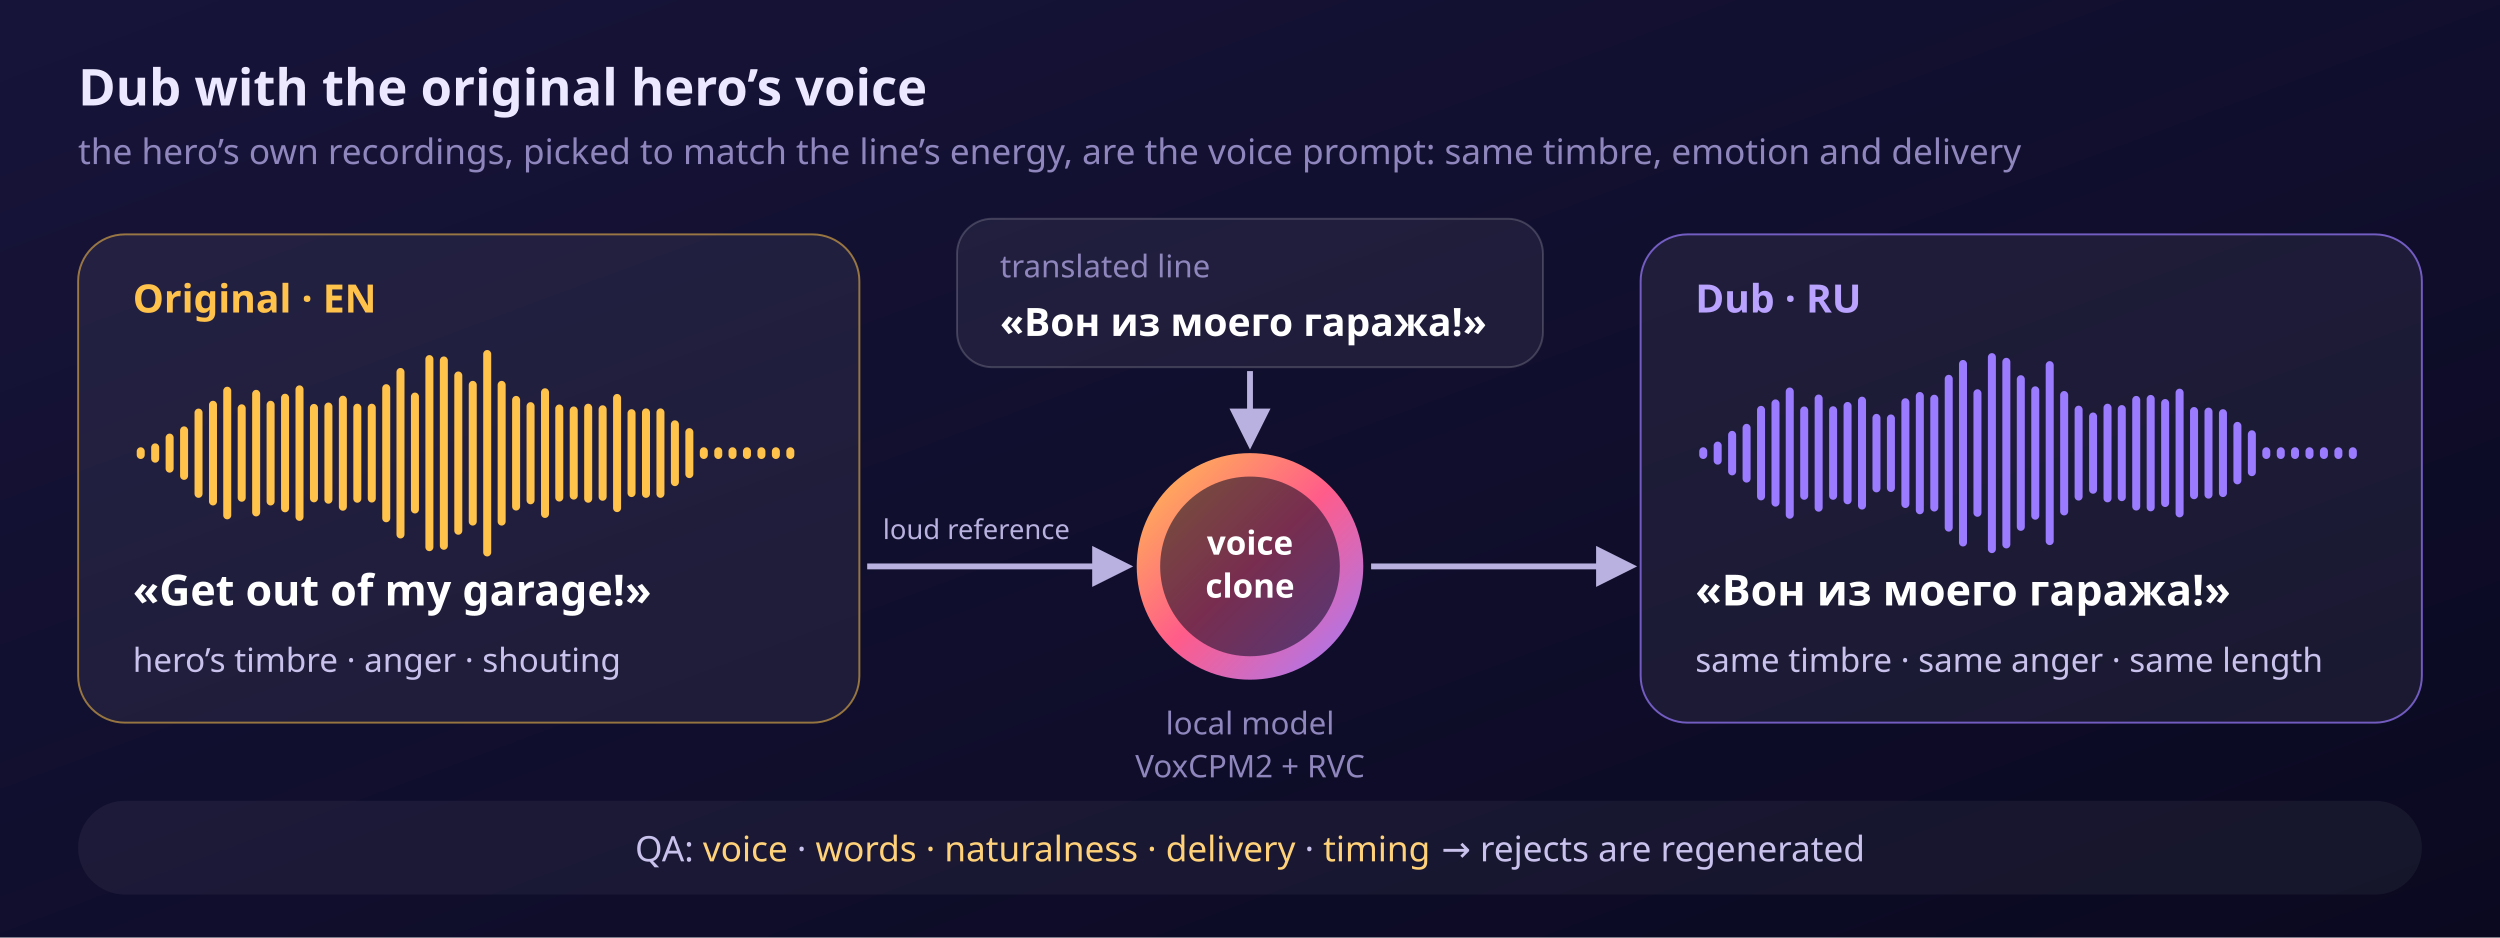
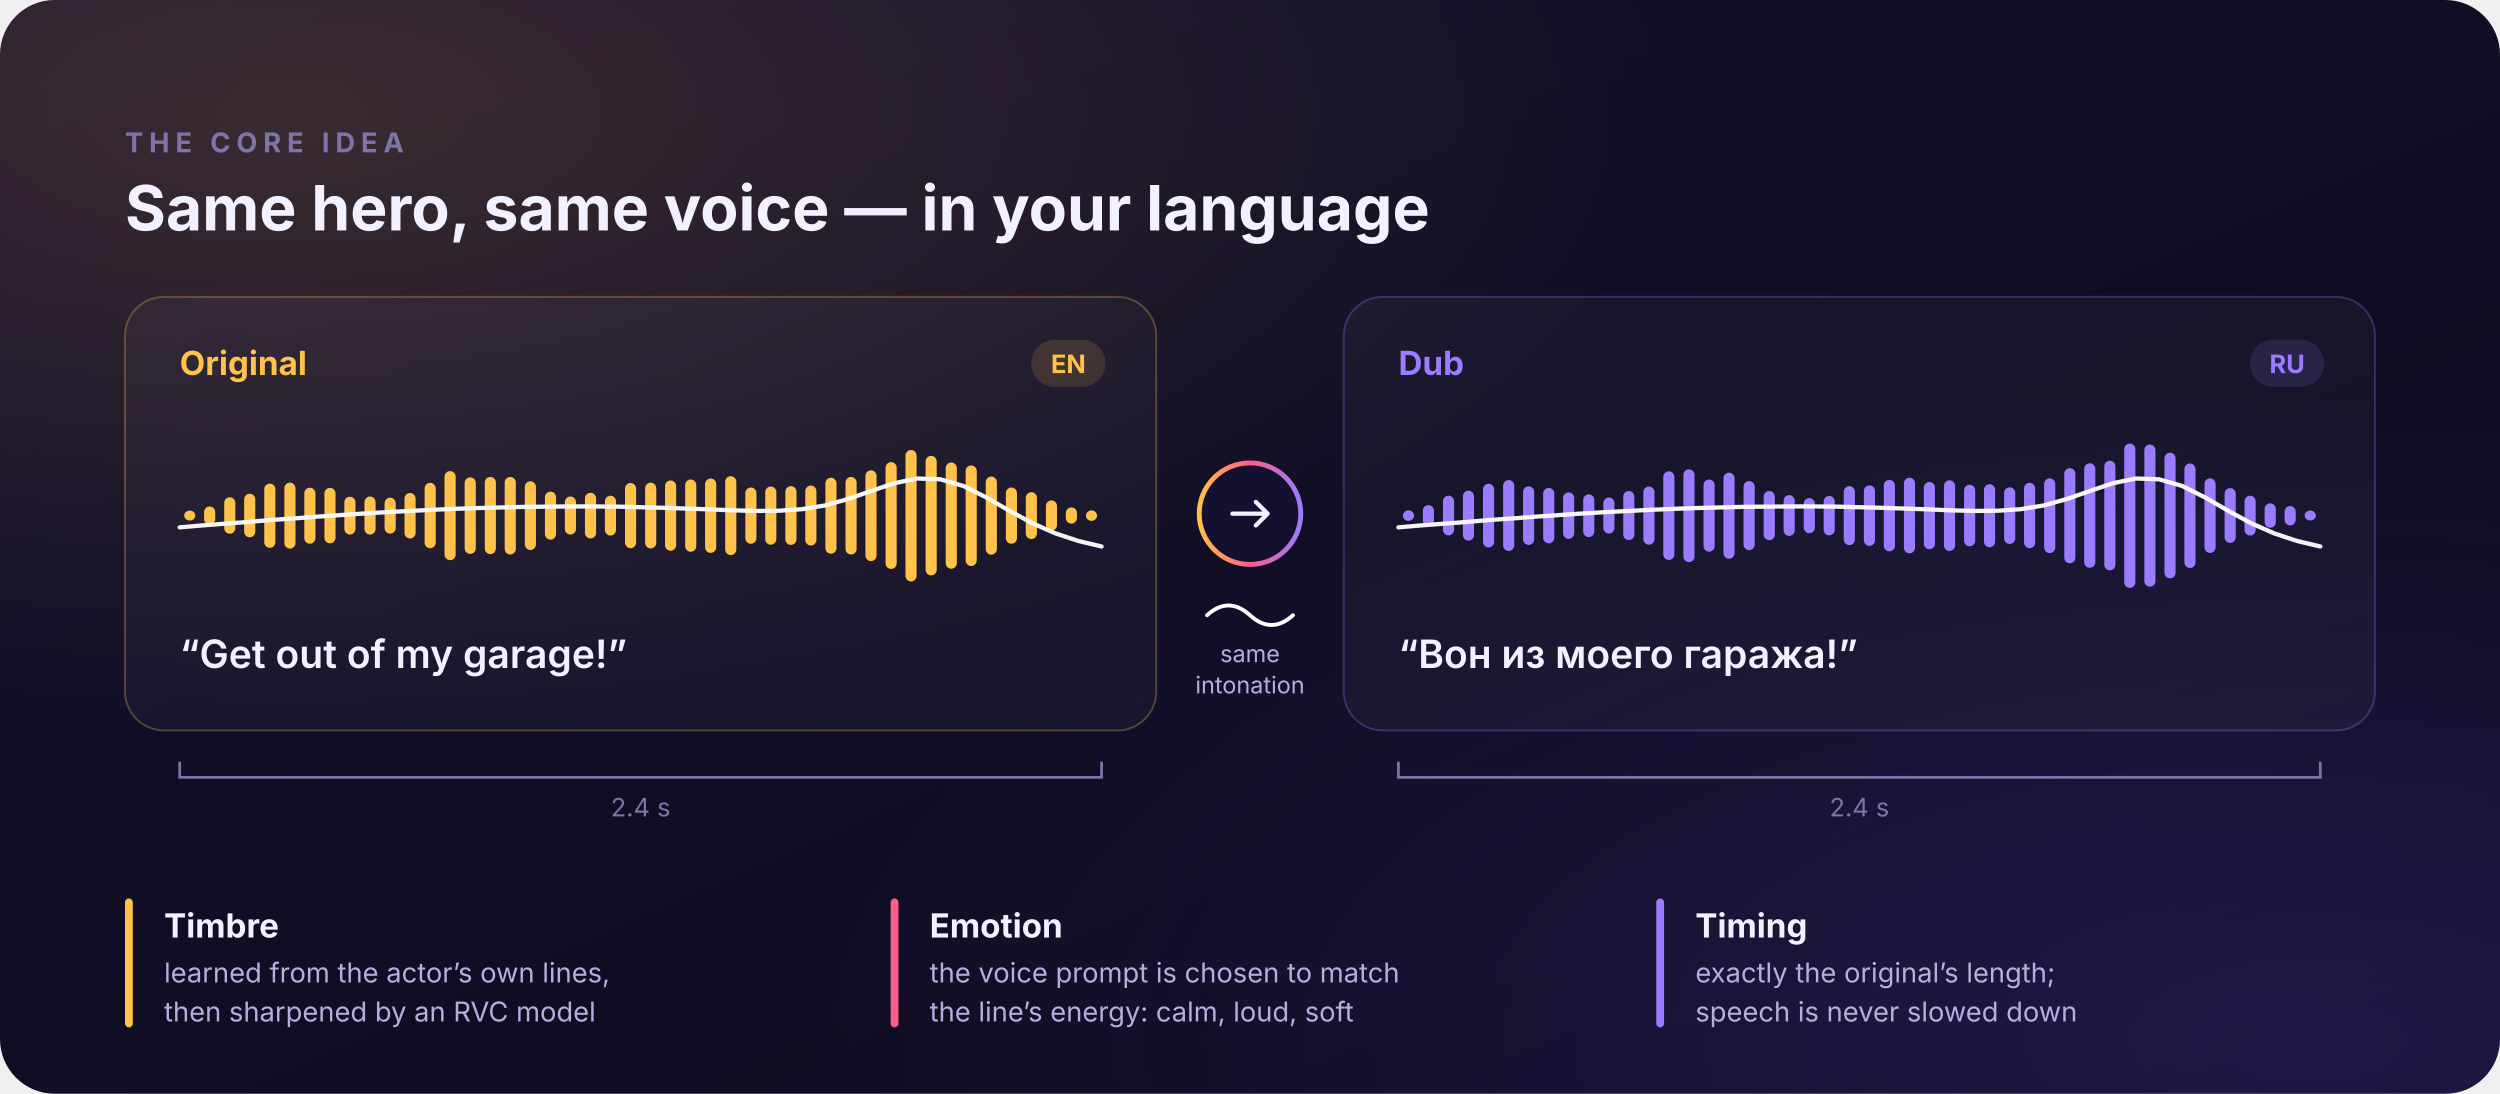
- <svg xmlns="http://www.w3.org/2000/svg" viewBox="0 0 1280 480" width="1280" height="480" role="img" aria-labelledby="t">
+ <svg xmlns="http://www.w3.org/2000/svg" viewBox="0 0 1280 560" width="1280" height="560" role="img" aria-labelledby="t">
  <defs>
    <linearGradient id="bg" x1="0" y1="0" x2="1" y2="1">
-       <stop offset="0" stop-color="#17143A" />
-       <stop offset="1" stop-color="#0A0920" />
+       <stop offset="0" stop-color="#15112E" />
+       <stop offset="1" stop-color="#0B0A1C" />
    </linearGradient>
-     <linearGradient id="core" x1="0" y1="0" x2="1" y2="1">
+     <radialGradient id="glowA" cx="0.12" cy="0.1" r="0.55">
+       <stop offset="0" stop-color="#FFB547" stop-opacity="0.16" />
+       <stop offset="1" stop-color="#FFB547" stop-opacity="0" />
+     </radialGradient>
+     <radialGradient id="glowB" cx="0.92" cy="0.95" r="0.6">
+       <stop offset="0" stop-color="#7C5CFF" stop-opacity="0.18" />
+       <stop offset="1" stop-color="#7C5CFF" stop-opacity="0" />
+     </radialGradient>
+     <linearGradient id="track" x1="0" y1="0" x2="1" y2="0">
      <stop offset="0" stop-color="#FFC24B" />
      <stop offset="0.5" stop-color="#FF5C8A" />
      <stop offset="1" stop-color="#9B7BFF" />
    </linearGradient>
-     <marker id="arrow" viewBox="0 0 10 10" refX="8" refY="5" markerWidth="7" markerHeight="7" orient="auto">
-       <path d="M0 0 L10 5 L0 10 z" fill="#B9B2E0" />
-     </marker>
  </defs>
-   <rect width="1280" height="480" fill="url(#bg)" />
-   <g font-family="Segoe UI, sans-serif">
-     <text x="40" y="54" font-size="26" font-weight="700" fill="#ECE8FF">Dub with the original hero’s voice</text>
-     <text x="40" y="84" font-size="18" fill="#8E86BC">the hero’s own recordings, picked to match the line’s energy, are the voice prompt: same timbre, emotion and delivery</text>
-     <rect x="40" y="120" width="400" height="250" rx="24" fill="#FFFFFF" fill-opacity="0.06" stroke="#FFC24B" stroke-opacity="0.55" />
-     <text x="68" y="160" font-size="20" font-weight="700" fill="#FFC24B">Original · EN</text>
-     <rect x="70.0" y="229.0" width="4.1" height="6.0" rx="2.1" fill="#FFC24B" />
-     <rect x="77.4" y="227.0" width="4.1" height="9.9" rx="2.1" fill="#FFC24B" />
-     <rect x="84.8" y="222.0" width="4.1" height="20.0" rx="2.1" fill="#FFC24B" />
-     <rect x="92.2" y="218.3" width="4.1" height="27.4" rx="2.1" fill="#FFC24B" />
-     <rect x="99.6" y="209.2" width="4.1" height="45.7" rx="2.1" fill="#FFC24B" />
-     <rect x="107.0" y="205.2" width="4.1" height="53.6" rx="2.1" fill="#FFC24B" />
-     <rect x="114.3" y="198.0" width="4.1" height="67.9" rx="2.1" fill="#FFC24B" />
-     <rect x="121.7" y="207.0" width="4.1" height="49.9" rx="2.1" fill="#FFC24B" />
-     <rect x="129.1" y="199.6" width="4.1" height="64.8" rx="2.1" fill="#FFC24B" />
-     <rect x="136.5" y="205.2" width="4.1" height="53.6" rx="2.1" fill="#FFC24B" />
-     <rect x="143.9" y="201.6" width="4.1" height="60.7" rx="2.1" fill="#FFC24B" />
-     <rect x="151.3" y="197.3" width="4.1" height="69.4" rx="2.1" fill="#FFC24B" />
-     <rect x="158.7" y="206.8" width="4.1" height="50.4" rx="2.1" fill="#FFC24B" />
-     <rect x="166.1" y="206.1" width="4.1" height="51.8" rx="2.1" fill="#FFC24B" />
-     <rect x="173.5" y="202.6" width="4.1" height="58.9" rx="2.1" fill="#FFC24B" />
-     <rect x="180.9" y="206.7" width="4.1" height="50.7" rx="2.1" fill="#FFC24B" />
-     <rect x="188.3" y="206.7" width="4.1" height="50.6" rx="2.1" fill="#FFC24B" />
-     <rect x="195.7" y="196.7" width="4.1" height="70.7" rx="2.1" fill="#FFC24B" />
-     <rect x="203.0" y="188.4" width="4.1" height="87.3" rx="2.1" fill="#FFC24B" />
-     <rect x="210.4" y="201.0" width="4.1" height="61.9" rx="2.1" fill="#FFC24B" />
-     <rect x="217.8" y="181.8" width="4.1" height="100.4" rx="2.1" fill="#FFC24B" />
-     <rect x="225.2" y="182.5" width="4.1" height="99.0" rx="2.1" fill="#FFC24B" />
-     <rect x="232.6" y="190.2" width="4.1" height="83.6" rx="2.1" fill="#FFC24B" />
-     <rect x="240.0" y="195.0" width="4.1" height="74.1" rx="2.1" fill="#FFC24B" />
-     <rect x="247.4" y="179.2" width="4.1" height="105.7" rx="2.1" fill="#FFC24B" />
-     <rect x="254.8" y="195.0" width="4.1" height="74.1" rx="2.1" fill="#FFC24B" />
-     <rect x="262.2" y="202.7" width="4.1" height="58.7" rx="2.1" fill="#FFC24B" />
-     <rect x="269.6" y="205.9" width="4.1" height="52.3" rx="2.1" fill="#FFC24B" />
-     <rect x="277.0" y="198.8" width="4.1" height="66.4" rx="2.1" fill="#FFC24B" />
-     <rect x="284.3" y="207.1" width="4.1" height="49.7" rx="2.1" fill="#FFC24B" />
-     <rect x="291.7" y="208.1" width="4.1" height="47.7" rx="2.1" fill="#FFC24B" />
-     <rect x="299.1" y="206.7" width="4.1" height="50.7" rx="2.1" fill="#FFC24B" />
-     <rect x="306.5" y="207.5" width="4.1" height="48.9" rx="2.1" fill="#FFC24B" />
-     <rect x="313.9" y="201.7" width="4.1" height="60.5" rx="2.1" fill="#FFC24B" />
-     <rect x="321.3" y="209.5" width="4.1" height="45.0" rx="2.1" fill="#FFC24B" />
-     <rect x="328.7" y="209.1" width="4.1" height="45.8" rx="2.1" fill="#FFC24B" />
-     <rect x="336.1" y="209.1" width="4.1" height="45.8" rx="2.1" fill="#FFC24B" />
-     <rect x="343.5" y="215.2" width="4.1" height="33.7" rx="2.1" fill="#FFC24B" />
-     <rect x="350.9" y="219.2" width="4.1" height="25.6" rx="2.1" fill="#FFC24B" />
-     <rect x="358.3" y="229.0" width="4.1" height="6.0" rx="2.1" fill="#FFC24B" />
-     <rect x="365.7" y="229.0" width="4.1" height="6.0" rx="2.1" fill="#FFC24B" />
-     <rect x="373.0" y="229.0" width="4.1" height="6.0" rx="2.1" fill="#FFC24B" />
-     <rect x="380.4" y="229.0" width="4.1" height="6.0" rx="2.1" fill="#FFC24B" />
-     <rect x="387.8" y="229.0" width="4.1" height="6.0" rx="2.1" fill="#FFC24B" />
-     <rect x="395.2" y="229.0" width="4.1" height="6.0" rx="2.1" fill="#FFC24B" />
-     <rect x="402.6" y="229.0" width="4.1" height="6.0" rx="2.1" fill="#FFC24B" />
-     <text x="68" y="310" font-size="22" font-weight="600" fill="#FFFFFF">«Get out of my garage!»</text>
-     <text x="68" y="344" font-size="17" fill="#C9C2EC">hero’s timbre · anger · shouting</text>
-     <rect x="490" y="112" width="300" height="76" rx="18" fill="#FFFFFF" fill-opacity="0.06" stroke="#FFFFFF" stroke-opacity="0.18" />
-     <text x="512" y="142" font-size="16" fill="#8E86BC">translated line</text>
-     <text x="512" y="172" font-size="20" font-weight="600" fill="#FFFFFF">«Вон из моего гаража!»</text>
-     <path d="M640 190 V226" stroke="#B9B2E0" stroke-width="3" fill="none" marker-end="url(#arrow)" />
-     <circle cx="640" cy="290" r="58" fill="url(#core)" />
-     <circle cx="640" cy="290" r="46" fill="#0A0920" fill-opacity="0.55" />
-     <text x="640" y="284" font-size="17" font-weight="700" fill="#FFFFFF" text-anchor="middle">voice</text>
-     <text x="640" y="306" font-size="17" font-weight="700" fill="#FFFFFF" text-anchor="middle">clone</text>
-     <text x="640" y="376" font-size="16" fill="#8E86BC" text-anchor="middle">local model</text>
-     <text x="640" y="398" font-size="16" fill="#8E86BC" text-anchor="middle">VoxCPM2 + RVC</text>
-     <path d="M444 290 H576" stroke="#B9B2E0" stroke-width="3" fill="none" marker-end="url(#arrow)" />
-     <text x="452" y="276" font-size="14" fill="#B9B2E0">loud reference</text>
-     <path d="M702 290 H834" stroke="#B9B2E0" stroke-width="3" fill="none" marker-end="url(#arrow)" />
-     <rect x="840" y="120" width="400" height="250" rx="24" fill="#FFFFFF" fill-opacity="0.06" stroke="#9B7BFF" stroke-opacity="0.7" />
-     <text x="868" y="160" font-size="20" font-weight="700" fill="#B9A3FF">Dub · RU</text>
-     <rect x="870.0" y="229.0" width="4.1" height="6.0" rx="2.1" fill="#9B7BFF" />
-     <rect x="877.4" y="226.1" width="4.1" height="11.8" rx="2.1" fill="#9B7BFF" />
-     <rect x="884.8" y="220.6" width="4.1" height="22.8" rx="2.1" fill="#9B7BFF" />
-     <rect x="892.2" y="217.0" width="4.1" height="30.1" rx="2.1" fill="#9B7BFF" />
-     <rect x="899.6" y="207.8" width="4.1" height="48.4" rx="2.1" fill="#9B7BFF" />
-     <rect x="907.0" y="204.5" width="4.1" height="54.9" rx="2.1" fill="#9B7BFF" />
-     <rect x="914.3" y="198.4" width="4.1" height="67.2" rx="2.1" fill="#9B7BFF" />
-     <rect x="921.7" y="208.1" width="4.1" height="47.8" rx="2.1" fill="#9B7BFF" />
-     <rect x="929.1" y="202.0" width="4.1" height="60.0" rx="2.1" fill="#9B7BFF" />
-     <rect x="936.5" y="208.0" width="4.1" height="47.9" rx="2.1" fill="#9B7BFF" />
-     <rect x="943.9" y="205.8" width="4.1" height="52.4" rx="2.1" fill="#9B7BFF" />
-     <rect x="951.3" y="203.1" width="4.1" height="57.8" rx="2.1" fill="#9B7BFF" />
-     <rect x="958.7" y="211.9" width="4.1" height="40.2" rx="2.1" fill="#9B7BFF" />
-     <rect x="966.1" y="212.2" width="4.1" height="39.7" rx="2.1" fill="#9B7BFF" />
-     <rect x="973.5" y="203.9" width="4.1" height="56.2" rx="2.1" fill="#9B7BFF" />
-     <rect x="980.9" y="200.7" width="4.1" height="62.6" rx="2.1" fill="#9B7BFF" />
-     <rect x="988.3" y="202.1" width="4.1" height="59.8" rx="2.1" fill="#9B7BFF" />
-     <rect x="995.7" y="191.9" width="4.1" height="80.3" rx="2.1" fill="#9B7BFF" />
-     <rect x="1003.0" y="184.3" width="4.1" height="95.5" rx="2.1" fill="#9B7BFF" />
-     <rect x="1010.4" y="199.3" width="4.1" height="65.3" rx="2.1" fill="#9B7BFF" />
-     <rect x="1017.8" y="180.8" width="4.1" height="102.4" rx="2.1" fill="#9B7BFF" />
-     <rect x="1025.2" y="183.2" width="4.1" height="97.6" rx="2.1" fill="#9B7BFF" />
-     <rect x="1032.6" y="192.1" width="4.1" height="79.7" rx="2.1" fill="#9B7BFF" />
-     <rect x="1040.0" y="197.8" width="4.1" height="68.3" rx="2.1" fill="#9B7BFF" />
-     <rect x="1047.4" y="184.9" width="4.1" height="94.2" rx="2.1" fill="#9B7BFF" />
-     <rect x="1054.8" y="200.2" width="4.1" height="63.7" rx="2.1" fill="#9B7BFF" />
-     <rect x="1062.2" y="207.7" width="4.1" height="48.6" rx="2.1" fill="#9B7BFF" />
-     <rect x="1069.6" y="211.2" width="4.1" height="41.6" rx="2.1" fill="#9B7BFF" />
-     <rect x="1077.0" y="206.7" width="4.1" height="50.5" rx="2.1" fill="#9B7BFF" />
-     <rect x="1084.3" y="207.4" width="4.1" height="49.2" rx="2.1" fill="#9B7BFF" />
-     <rect x="1091.7" y="202.7" width="4.1" height="58.7" rx="2.1" fill="#9B7BFF" />
-     <rect x="1099.1" y="202.2" width="4.1" height="59.6" rx="2.1" fill="#9B7BFF" />
-     <rect x="1106.5" y="204.3" width="4.1" height="55.3" rx="2.1" fill="#9B7BFF" />
-     <rect x="1113.9" y="199.0" width="4.1" height="65.9" rx="2.1" fill="#9B7BFF" />
-     <rect x="1121.3" y="208.4" width="4.1" height="47.2" rx="2.1" fill="#9B7BFF" />
-     <rect x="1128.7" y="208.7" width="4.1" height="46.6" rx="2.1" fill="#9B7BFF" />
-     <rect x="1136.1" y="209.5" width="4.1" height="45.0" rx="2.1" fill="#9B7BFF" />
-     <rect x="1143.5" y="216.0" width="4.1" height="32.0" rx="2.1" fill="#9B7BFF" />
-     <rect x="1150.9" y="220.3" width="4.1" height="23.5" rx="2.1" fill="#9B7BFF" />
-     <rect x="1158.3" y="229.0" width="4.1" height="6.0" rx="2.1" fill="#9B7BFF" />
-     <rect x="1165.7" y="229.0" width="4.1" height="6.0" rx="2.1" fill="#9B7BFF" />
-     <rect x="1173.0" y="229.0" width="4.1" height="6.0" rx="2.1" fill="#9B7BFF" />
-     <rect x="1180.4" y="229.0" width="4.1" height="6.0" rx="2.1" fill="#9B7BFF" />
-     <rect x="1187.8" y="229.0" width="4.1" height="6.0" rx="2.1" fill="#9B7BFF" />
-     <rect x="1195.2" y="229.0" width="4.1" height="6.0" rx="2.1" fill="#9B7BFF" />
-     <rect x="1202.6" y="229.0" width="4.1" height="6.0" rx="2.1" fill="#9B7BFF" />
-     <text x="868" y="310" font-size="22" font-weight="600" fill="#FFFFFF">«Вон из моего гаража!»</text>
-     <text x="868" y="344" font-size="17" fill="#C9C2EC">same timbre · same anger · same length</text>
-     <rect x="40" y="410" width="1200" height="48" rx="24" fill="#FFFFFF" fill-opacity="0.05" />
-     <text x="640" y="441" font-size="18" fill="#C9C2EC" text-anchor="middle">QA: <tspan fill="#FFD27A">voice</tspan> · <tspan fill="#FFD27A">words · naturalness · delivery</tspan> · <tspan fill="#FFD27A">timing</tspan> → rejects are regenerated</text>
+   <rect width="1280" height="560" rx="28" fill="url(#bg)" />
+   <rect width="1280" height="560" rx="28" fill="url(#glowA)" />
+   <rect width="1280" height="560" rx="28" fill="url(#glowB)" />
+   <g font-family="Segoe UI, Inter, Helvetica Neue, Arial, sans-serif">
+     <text x="64" y="78" font-size="14" font-weight="700" letter-spacing="3" fill="#7D74A8">THE CORE IDEA</text>
+     <text x="64" y="118" font-size="32" font-weight="700" fill="#F3F0FF">Same hero, same voice — in your language</text>
+     <rect x="64" y="152" width="528" height="222" rx="20" fill="#FFFFFF" fill-opacity="0.035" stroke="#FFC24B" stroke-opacity="0.28" />
+     <text x="92" y="192" font-size="17" font-weight="700" fill="#FFC24B">Original</text>
+     <rect x="528" y="174" width="38" height="24" rx="12" fill="#FFC24B" fill-opacity="0.14" />
+     <text x="547" y="191" font-size="13" font-weight="700" fill="#FFC24B" text-anchor="middle">EN</text>
+     <rect x="94.3" y="261.4" width="5.7" height="5.1" rx="2.9" fill="#FFC24B" />
+     <rect x="104.5" y="259.3" width="5.7" height="9.4" rx="2.9" fill="#FFC24B" />
+     <rect x="114.8" y="254.6" width="5.7" height="18.7" rx="2.9" fill="#FFC24B" />
+     <rect x="125.0" y="252.8" width="5.7" height="22.3" rx="2.9" fill="#FFC24B" />
+     <rect x="135.3" y="247.6" width="5.7" height="32.9" rx="2.9" fill="#FFC24B" />
+     <rect x="145.6" y="247.1" width="5.7" height="33.8" rx="2.9" fill="#FFC24B" />
+     <rect x="155.8" y="249.7" width="5.7" height="28.7" rx="2.9" fill="#FFC24B" />
+     <rect x="166.1" y="249.8" width="5.7" height="28.4" rx="2.9" fill="#FFC24B" />
+     <rect x="176.3" y="254.3" width="5.7" height="19.4" rx="2.9" fill="#FFC24B" />
+     <rect x="186.6" y="254.2" width="5.7" height="19.5" rx="2.9" fill="#FFC24B" />
+     <rect x="196.9" y="254.8" width="5.7" height="18.4" rx="2.9" fill="#FFC24B" />
+     <rect x="207.1" y="252.4" width="5.7" height="23.3" rx="2.9" fill="#FFC24B" />
+     <rect x="217.4" y="247.2" width="5.7" height="33.5" rx="2.9" fill="#FFC24B" />
+     <rect x="227.6" y="241.2" width="5.7" height="45.6" rx="2.9" fill="#FFC24B" />
+     <rect x="237.9" y="244.4" width="5.7" height="39.2" rx="2.9" fill="#FFC24B" />
+     <rect x="248.2" y="244.2" width="5.7" height="39.5" rx="2.9" fill="#FFC24B" />
+     <rect x="258.4" y="244.2" width="5.7" height="39.7" rx="2.9" fill="#FFC24B" />
+     <rect x="268.7" y="246.4" width="5.7" height="35.2" rx="2.9" fill="#FFC24B" />
+     <rect x="279.0" y="251.7" width="5.7" height="24.6" rx="2.9" fill="#FFC24B" />
+     <rect x="289.2" y="254.2" width="5.7" height="19.5" rx="2.9" fill="#FFC24B" />
+     <rect x="299.5" y="252.3" width="5.7" height="23.4" rx="2.9" fill="#FFC24B" />
+     <rect x="309.7" y="253.8" width="5.7" height="20.4" rx="2.9" fill="#FFC24B" />
+     <rect x="320.0" y="247.3" width="5.7" height="33.4" rx="2.9" fill="#FFC24B" />
+     <rect x="330.3" y="247.1" width="5.7" height="33.7" rx="2.9" fill="#FFC24B" />
+     <rect x="340.5" y="246.0" width="5.7" height="36.0" rx="2.9" fill="#FFC24B" />
+     <rect x="350.8" y="245.5" width="5.7" height="37.0" rx="2.9" fill="#FFC24B" />
+     <rect x="361.0" y="245.0" width="5.7" height="38.1" rx="2.9" fill="#FFC24B" />
+     <rect x="371.3" y="243.8" width="5.7" height="40.4" rx="2.9" fill="#FFC24B" />
+     <rect x="381.6" y="249.6" width="5.7" height="28.8" rx="2.9" fill="#FFC24B" />
+     <rect x="391.8" y="249.1" width="5.7" height="29.8" rx="2.9" fill="#FFC24B" />
+     <rect x="402.1" y="248.9" width="5.7" height="30.1" rx="2.9" fill="#FFC24B" />
+     <rect x="412.3" y="248.6" width="5.7" height="30.7" rx="2.9" fill="#FFC24B" />
+     <rect x="422.6" y="244.6" width="5.7" height="38.9" rx="2.9" fill="#FFC24B" />
+     <rect x="432.9" y="244.2" width="5.7" height="39.7" rx="2.9" fill="#FFC24B" />
+     <rect x="443.1" y="240.8" width="5.7" height="46.5" rx="2.9" fill="#FFC24B" />
+     <rect x="453.4" y="236.6" width="5.7" height="54.7" rx="2.9" fill="#FFC24B" />
+     <rect x="463.6" y="230.4" width="5.7" height="67.3" rx="2.9" fill="#FFC24B" />
+     <rect x="473.9" y="233.4" width="5.7" height="61.2" rx="2.9" fill="#FFC24B" />
+     <rect x="484.2" y="236.8" width="5.7" height="54.4" rx="2.9" fill="#FFC24B" />
+     <rect x="494.4" y="238.3" width="5.7" height="51.5" rx="2.9" fill="#FFC24B" />
+     <rect x="504.7" y="244.0" width="5.7" height="40.0" rx="2.9" fill="#FFC24B" />
+     <rect x="515.0" y="249.6" width="5.7" height="28.8" rx="2.9" fill="#FFC24B" />
+     <rect x="525.2" y="252.0" width="5.7" height="24.0" rx="2.9" fill="#FFC24B" />
+     <rect x="535.5" y="256.2" width="5.7" height="15.5" rx="2.9" fill="#FFC24B" />
+     <rect x="545.7" y="259.8" width="5.7" height="8.3" rx="2.9" fill="#FFC24B" />
+     <rect x="556.0" y="261.3" width="5.7" height="5.4" rx="2.9" fill="#FFC24B" />
+     <path d="M92.0 270.0 L103.8 269.0 L115.6 268.1 L127.4 267.2 L139.2 266.2 L151.0 265.4 L162.8 264.5 L174.6 263.7 L186.4 262.9 L198.2 262.2 L210.0 261.6 L221.8 261.0 L233.6 260.5 L245.4 260.1 L257.2 259.8 L269.0 259.5 L280.8 259.4 L292.6 259.3 L304.4 259.3 L316.2 259.4 L328.0 259.7 L339.8 260.0 L351.6 260.4 L363.4 260.8 L375.2 261.3 L387.0 261.6 L398.8 261.5 L410.6 260.7 L422.4 258.8 L434.2 255.5 L446.0 251.4 L457.8 247.4 L469.6 245.0 L481.4 245.4 L493.2 248.8 L505.0 254.7 L516.8 261.5 L528.6 267.9 L540.4 273.1 L552.2 277.0 L564.0 279.8" fill="none" stroke="#FFFFFF" stroke-width="2.2" stroke-linecap="round" stroke-linejoin="round" stroke-opacity="0.95" />
+     <text x="92" y="342" font-size="20" font-weight="600" fill="#F3F0FF">“Get out of my garage!”</text>
+     <path d="M92 390 v8 H564 v-8" fill="none" stroke="#7D74A8" stroke-width="1.4" />
+     <text x="328.0" y="418" font-size="13" fill="#7D74A8" text-anchor="middle">2.4 s</text>
+     <rect x="688" y="152" width="528" height="222" rx="20" fill="#FFFFFF" fill-opacity="0.035" stroke="#9B7BFF" stroke-opacity="0.28" />
+     <text x="716" y="192" font-size="17" font-weight="700" fill="#9B7BFF">Dub</text>
+     <rect x="1152" y="174" width="38" height="24" rx="12" fill="#9B7BFF" fill-opacity="0.14" />
+     <text x="1171" y="191" font-size="13" font-weight="700" fill="#9B7BFF" text-anchor="middle">RU</text>
+     <rect x="718.3" y="261.3" width="5.7" height="5.4" rx="2.9" fill="#9B7BFF" />
+     <rect x="728.5" y="258.6" width="5.7" height="10.8" rx="2.9" fill="#9B7BFF" />
+     <rect x="738.8" y="253.8" width="5.7" height="20.3" rx="2.9" fill="#9B7BFF" />
+     <rect x="749.0" y="251.2" width="5.7" height="25.6" rx="2.9" fill="#9B7BFF" />
+     <rect x="759.3" y="247.7" width="5.7" height="32.6" rx="2.9" fill="#9B7BFF" />
+     <rect x="769.6" y="245.8" width="5.7" height="36.3" rx="2.9" fill="#9B7BFF" />
+     <rect x="779.8" y="249.0" width="5.7" height="30.0" rx="2.9" fill="#9B7BFF" />
+     <rect x="790.1" y="249.8" width="5.7" height="28.4" rx="2.9" fill="#9B7BFF" />
+     <rect x="800.3" y="252.1" width="5.7" height="23.8" rx="2.9" fill="#9B7BFF" />
+     <rect x="810.6" y="253.1" width="5.7" height="21.9" rx="2.9" fill="#9B7BFF" />
+     <rect x="820.9" y="254.7" width="5.7" height="18.5" rx="2.9" fill="#9B7BFF" />
+     <rect x="831.1" y="251.4" width="5.7" height="25.1" rx="2.9" fill="#9B7BFF" />
+     <rect x="841.4" y="249.1" width="5.7" height="29.8" rx="2.9" fill="#9B7BFF" />
+     <rect x="851.6" y="241.3" width="5.7" height="45.4" rx="2.9" fill="#9B7BFF" />
+     <rect x="861.9" y="240.3" width="5.7" height="47.5" rx="2.9" fill="#9B7BFF" />
+     <rect x="872.2" y="245.5" width="5.7" height="37.0" rx="2.9" fill="#9B7BFF" />
+     <rect x="882.4" y="242.0" width="5.7" height="44.1" rx="2.9" fill="#9B7BFF" />
+     <rect x="892.7" y="246.3" width="5.7" height="35.4" rx="2.9" fill="#9B7BFF" />
+     <rect x="903.0" y="251.4" width="5.7" height="25.2" rx="2.9" fill="#9B7BFF" />
+     <rect x="913.2" y="253.5" width="5.7" height="20.9" rx="2.9" fill="#9B7BFF" />
+     <rect x="923.5" y="255.0" width="5.7" height="18.0" rx="2.9" fill="#9B7BFF" />
+     <rect x="933.7" y="253.9" width="5.7" height="20.2" rx="2.9" fill="#9B7BFF" />
+     <rect x="944.0" y="248.9" width="5.7" height="30.2" rx="2.9" fill="#9B7BFF" />
+     <rect x="954.3" y="248.5" width="5.7" height="31.0" rx="2.9" fill="#9B7BFF" />
+     <rect x="964.5" y="245.7" width="5.7" height="36.6" rx="2.9" fill="#9B7BFF" />
+     <rect x="974.8" y="244.6" width="5.7" height="38.7" rx="2.9" fill="#9B7BFF" />
+     <rect x="985.0" y="246.8" width="5.7" height="34.4" rx="2.9" fill="#9B7BFF" />
+     <rect x="995.3" y="245.9" width="5.7" height="36.2" rx="2.9" fill="#9B7BFF" />
+     <rect x="1005.6" y="248.2" width="5.7" height="31.5" rx="2.9" fill="#9B7BFF" />
+     <rect x="1015.8" y="247.9" width="5.7" height="32.3" rx="2.9" fill="#9B7BFF" />
+     <rect x="1026.1" y="249.5" width="5.7" height="29.0" rx="2.9" fill="#9B7BFF" />
+     <rect x="1036.3" y="247.2" width="5.7" height="33.5" rx="2.9" fill="#9B7BFF" />
+     <rect x="1046.6" y="244.9" width="5.7" height="38.3" rx="2.9" fill="#9B7BFF" />
+     <rect x="1056.9" y="239.7" width="5.7" height="48.7" rx="2.9" fill="#9B7BFF" />
+     <rect x="1067.1" y="237.2" width="5.7" height="53.5" rx="2.9" fill="#9B7BFF" />
+     <rect x="1077.4" y="235.9" width="5.7" height="56.1" rx="2.9" fill="#9B7BFF" />
+     <rect x="1087.6" y="227.1" width="5.7" height="73.9" rx="2.9" fill="#9B7BFF" />
+     <rect x="1097.9" y="227.6" width="5.7" height="72.8" rx="2.9" fill="#9B7BFF" />
+     <rect x="1108.2" y="231.8" width="5.7" height="64.3" rx="2.9" fill="#9B7BFF" />
+     <rect x="1118.4" y="237.3" width="5.7" height="53.5" rx="2.9" fill="#9B7BFF" />
+     <rect x="1128.7" y="244.9" width="5.7" height="38.2" rx="2.9" fill="#9B7BFF" />
+     <rect x="1139.0" y="249.9" width="5.7" height="28.1" rx="2.9" fill="#9B7BFF" />
+     <rect x="1149.2" y="253.8" width="5.7" height="20.4" rx="2.9" fill="#9B7BFF" />
+     <rect x="1159.5" y="257.7" width="5.7" height="12.5" rx="2.9" fill="#9B7BFF" />
+     <rect x="1169.7" y="259.1" width="5.7" height="9.9" rx="2.9" fill="#9B7BFF" />
+     <rect x="1180.0" y="261.4" width="5.7" height="5.1" rx="2.9" fill="#9B7BFF" />
+     <path d="M716.0 270.0 L727.8 269.0 L739.6 268.1 L751.4 267.2 L763.2 266.2 L775.0 265.4 L786.8 264.5 L798.6 263.7 L810.4 262.9 L822.2 262.2 L834.0 261.6 L845.8 261.0 L857.6 260.5 L869.4 260.1 L881.2 259.8 L893.0 259.5 L904.8 259.4 L916.6 259.3 L928.4 259.3 L940.2 259.4 L952.0 259.7 L963.8 260.0 L975.6 260.4 L987.4 260.8 L999.2 261.3 L1011.0 261.6 L1022.8 261.5 L1034.6 260.7 L1046.4 258.8 L1058.2 255.5 L1070.0 251.4 L1081.8 247.4 L1093.6 245.0 L1105.4 245.4 L1117.2 248.8 L1129.0 254.7 L1140.8 261.5 L1152.6 267.9 L1164.4 273.1 L1176.2 277.0 L1188.0 279.8" fill="none" stroke="#FFFFFF" stroke-width="2.2" stroke-linecap="round" stroke-linejoin="round" stroke-opacity="0.95" />
+     <text x="716" y="342" font-size="20" font-weight="600" fill="#F3F0FF">“Вон из моего гаража!”</text>
+     <path d="M716 390 v8 H1188 v-8" fill="none" stroke="#7D74A8" stroke-width="1.4" />
+     <text x="952.0" y="418" font-size="13" fill="#7D74A8" text-anchor="middle">2.4 s</text>
+     <circle cx="640" cy="263.0" r="26" fill="#141130" stroke="url(#track)" stroke-width="2.5" />
+     <path d="M631 263.0 H649 M643 257.0 L649 263.0 L643 269.0" stroke="#F3F0FF" stroke-width="2.2" fill="none" stroke-linecap="round" stroke-linejoin="round" />
+     <path d="M618 315.0 q11 -10 22 0 t22 0" stroke="#FFFFFF" stroke-width="2" fill="none" stroke-linecap="round" />
+     <text x="640" y="339.0" font-size="12" fill="#B7AEDF" text-anchor="middle">same</text>
+     <text x="640" y="355.0" font-size="12" fill="#B7AEDF" text-anchor="middle">intonation</text>
+     <rect x="64" y="460" width="4" height="66" rx="2" fill="#FFC24B" />
+     <text x="84" y="480" font-size="17" font-weight="700" fill="#F3F0FF">Timbre</text>
+     <text x="84" y="503" font-size="14" fill="#B7AEDF">learned from the actor’s own lines,</text>
+     <text x="84" y="523" font-size="14" fill="#B7AEDF">then sharpened by an RVC model</text>
+     <rect x="456" y="460" width="4" height="66" rx="2" fill="#FF5C8A" />
+     <text x="476" y="480" font-size="17" font-weight="700" fill="#F3F0FF">Emotion</text>
+     <text x="476" y="503" font-size="14" fill="#B7AEDF">the voice prompt is chosen to match</text>
+     <text x="476" y="523" font-size="14" fill="#B7AEDF">the line’s energy: calm, loud, soft</text>
+     <rect x="848" y="460" width="4" height="66" rx="2" fill="#9B7BFF" />
+     <text x="868" y="480" font-size="17" font-weight="700" fill="#F3F0FF">Timing</text>
+     <text x="868" y="503" font-size="14" fill="#B7AEDF">exactly the original’s length;</text>
+     <text x="868" y="523" font-size="14" fill="#B7AEDF">speech is never slowed down</text>
  </g>
</svg>
